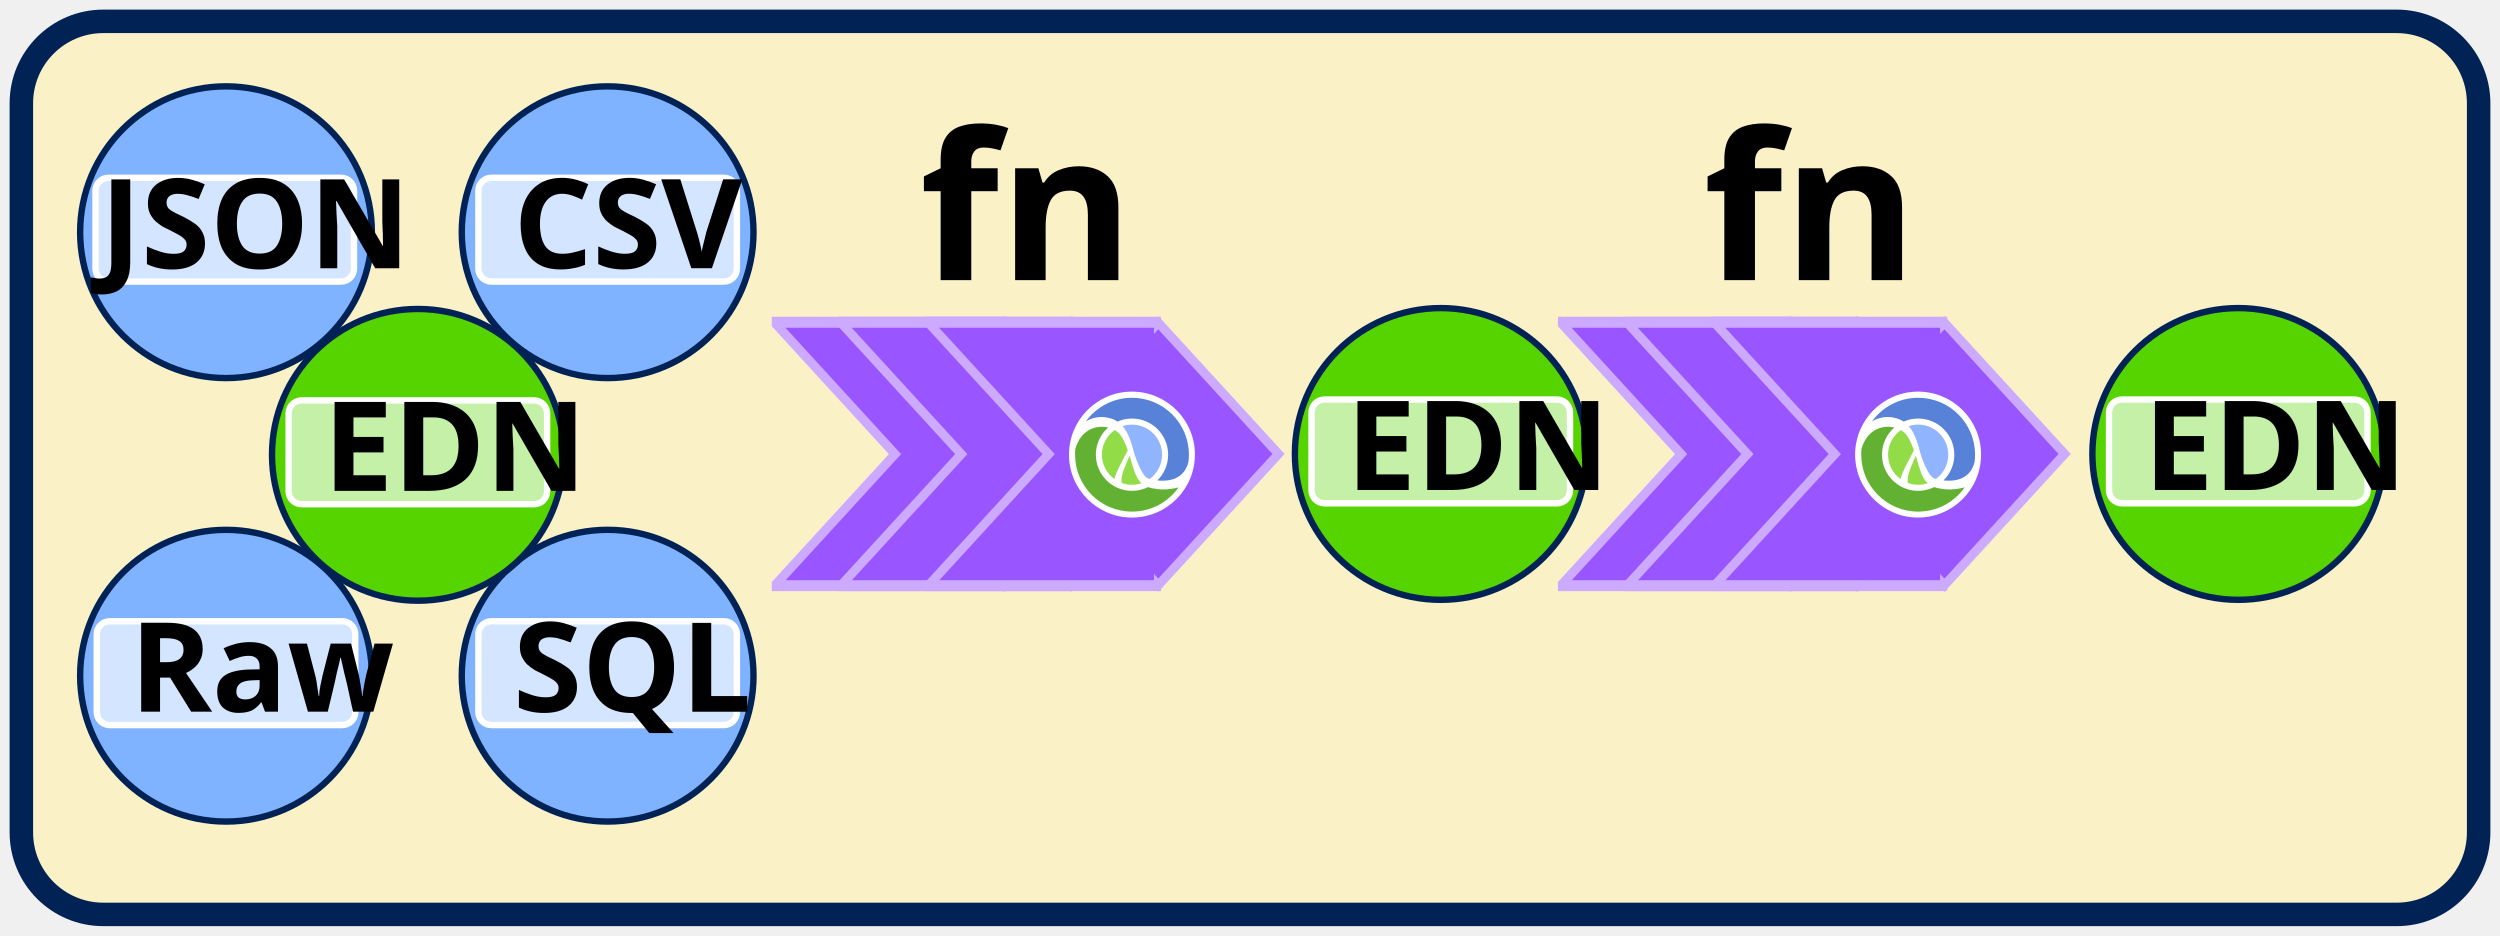
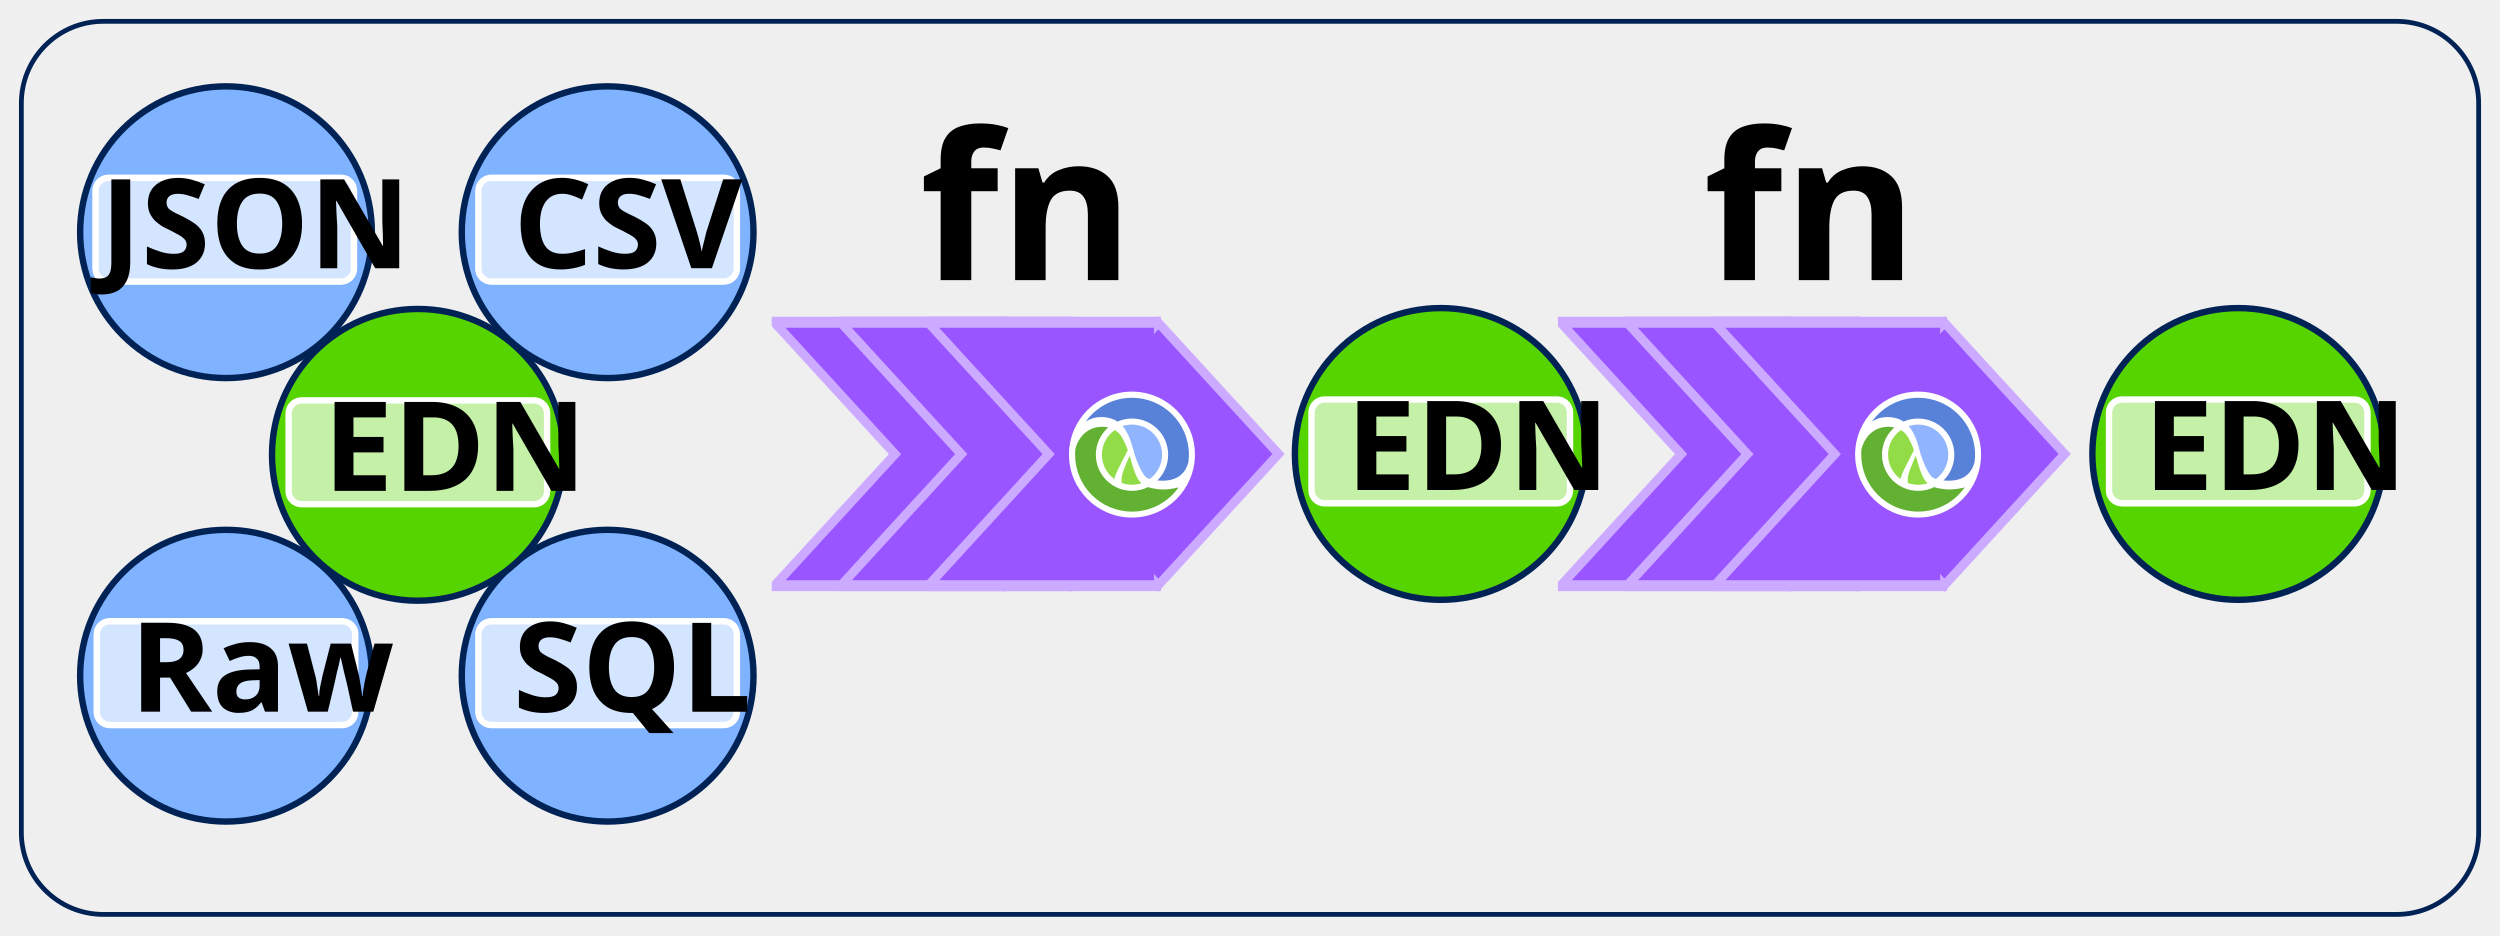
<svg xmlns="http://www.w3.org/2000/svg" xmlns:xlink="http://www.w3.org/1999/xlink" width="1040.993" height="389.648" viewBox="0 0 275.429 103.094" version="1.1" id="svg8">
  <defs id="defs2">
    <marker orient="auto" refY="0" refX="0" id="marker6377" style="overflow:visible">
      <path id="path6375" style="fill:#008000;fill-opacity:1;fill-rule:evenodd;stroke:#000000;stroke-width:0.625;stroke-linejoin:round;stroke-opacity:1" d="M 8.719,4.034 -2.207,0.016 8.719,-4.002 c -1.745,2.372 -1.735,5.617 -6e-7,8.035 z" transform="matrix(-1.1,0,0,-1.1,-1.1,0)" />
    </marker>
    <marker orient="auto" refY="0" refX="0" id="Arrow2Lend" style="overflow:visible">
      <path id="path5346" style="fill:#008000;fill-opacity:1;fill-rule:evenodd;stroke:#000000;stroke-width:0.625;stroke-linejoin:round;stroke-opacity:1" d="M 8.719,4.034 -2.207,0.016 8.719,-4.002 c -1.745,2.372 -1.735,5.617 -6e-7,8.035 z" transform="matrix(-1.1,0,0,-1.1,-1.1,0)" />
    </marker>
    <linearGradient id="linearGradient4221">
      <stop id="stop4223" offset="0" style="stop-color:#c0c0dc;stop-opacity:1" />
      <stop style="stop-color:#c0c0dd;stop-opacity:1" offset="0.114" id="stop4225" />
      <stop id="stop4227" offset="0.479" style="stop-color:#a191bf;stop-opacity:1" />
      <stop id="stop4229" offset="1" style="stop-color:#625681;stop-opacity:1" />
    </linearGradient>
    <linearGradient gradientTransform="matrix(0.4887125,0,0,0.4887125,7.567404,560.782)" xlink:href="#linearGradient4274" id="linearGradient7595" x1="-0.654" y1="934.566" x2="46.893" y2="951.898" gradientUnits="userSpaceOnUse" />
    <linearGradient id="linearGradient4274">
      <stop id="stop4276" offset="0" style="stop-color:#eeeeec;stop-opacity:1" />
      <stop style="stop-color:#eeeeec;stop-opacity:1" offset="0.084" id="stop4181" />
      <stop id="stop4280" offset="0.351" style="stop-color:#eeeeec;stop-opacity:1" />
      <stop id="stop4282" offset="1" style="stop-color:#e0d5d5;stop-opacity:1" />
    </linearGradient>
    <linearGradient xlink:href="#linearGradient7589" id="linearGradient4317" x1="303.644" y1="608.878" x2="396.91" y2="672.258" gradientUnits="userSpaceOnUse" gradientTransform="matrix(0.1922971,0.06206447,-0.1003191,0.1702386,27.9476,914.5521)" />
    <linearGradient id="linearGradient7589">
      <stop id="stop7591" offset="0" style="stop-color:#351347;stop-opacity:1" />
      <stop id="stop7593" offset="1" style="stop-color:#5c3566;stop-opacity:0;" />
    </linearGradient>
    <linearGradient xlink:href="#linearGradient4311" id="linearGradient4301" x1="306.884" y1="425.158" x2="377.032" y2="364.663" gradientUnits="userSpaceOnUse" gradientTransform="matrix(0.07485012,0.08932098,-0.08626544,0.06221301,53.22269,961.6441)" />
    <linearGradient id="linearGradient4311">
      <stop style="stop-color:#351e47;stop-opacity:1" offset="0" id="stop4313" />
      <stop style="stop-color:#5c3566;stop-opacity:0;" offset="1" id="stop4315" />
    </linearGradient>
    <linearGradient xlink:href="#linearGradient4274" id="linearGradient4230" x1="267.654" y1="527.335" x2="329.167" y2="429.496" gradientUnits="userSpaceOnUse" gradientTransform="matrix(0.1515328,0.0143268,-0.0143268,0.1515328,-12.64197,950.2851)" />
    <linearGradient xlink:href="#linearGradient4196" id="linearGradient5577" x1="308.41" y1="511.441" x2="190.849" y2="465.961" gradientUnits="userSpaceOnUse" gradientTransform="matrix(-0.13467,0.03941451,0.04093431,0.1398628,58.64004,937.7004)" />
    <linearGradient id="linearGradient4196">
      <stop style="stop-color:#ffffff;stop-opacity:1" offset="0" id="stop4198" />
      <stop id="stop4200" offset="0.114" style="stop-color:#fffff2;stop-opacity:1" />
      <stop style="stop-color:#d2acd2;stop-opacity:1" offset="0.479" id="stop4202" />
      <stop style="stop-color:#123069;stop-opacity:1" offset="1" id="stop4204" />
    </linearGradient>
    <radialGradient xlink:href="#linearGradient6003" id="radialGradient5136-0-6-65" cx="322.171" cy="472.517" fx="322.171" fy="472.517" r="169" gradientUnits="userSpaceOnUse" gradientTransform="matrix(0.3389967,0.2147401,-0.1968862,0.269826,-1209.226,-630.6322)" />
    <linearGradient id="linearGradient6003">
      <stop id="stop6005" offset="0" style="stop-color:#c2c6db;stop-opacity:1" />
      <stop style="stop-color:#bab1e0;stop-opacity:1" offset="0.34" id="stop6007" />
      <stop style="stop-color:#8d77a3;stop-opacity:1" offset="0.444" id="stop6009" />
      <stop id="stop6011" offset="0.552" style="stop-color:#675a84;stop-opacity:1" />
      <stop id="stop6013" offset="1" style="stop-color:#050846;stop-opacity:1" />
    </linearGradient>
    <radialGradient xlink:href="#linearGradient6003" id="radialGradient5136-0-6-6-8-3-1" cx="322.171" cy="472.517" fx="322.171" fy="472.517" r="169" gradientUnits="userSpaceOnUse" gradientTransform="matrix(0.1902571,0.1047134,-0.1104996,0.1315748,-966.7619,-798.6685)" />
    <radialGradient xlink:href="#linearGradient6003" id="radialGradient5136-0-6-6-8-8-8" cx="322.171" cy="472.517" fx="322.171" fy="472.517" r="169" gradientUnits="userSpaceOnUse" gradientTransform="matrix(0.1361054,0.07855904,-0.0790488,0.09871133,-780.5823,-1164.647)" />
    <radialGradient xlink:href="#linearGradient6003" id="radialGradient5136-0-6-6-8-6" cx="322.171" cy="472.517" fx="322.171" fy="472.517" r="169" gradientUnits="userSpaceOnUse" gradientTransform="matrix(0.184454,0.09675949,-0.1071292,0.1215805,-859.3738,-1098.305)" />
    <radialGradient xlink:href="#linearGradient6003" id="radialGradient5136-0-6-6-2" cx="322.171" cy="472.517" fx="322.171" fy="472.517" r="169" gradientUnits="userSpaceOnUse" gradientTransform="matrix(0.3358231,0.2051248,-0.1950431,0.2577443,-945.1424,-758.6536)" />
    <radialGradient xlink:href="#linearGradient6003" id="radialGradient5136-0-6-65-3" cx="322.171" cy="472.517" fx="322.171" fy="472.517" r="169" gradientUnits="userSpaceOnUse" gradientTransform="matrix(0.3533023,0.2238022,-0.2051948,0.2812126,-702.2763,-398.3032)" />
    <radialGradient xlink:href="#linearGradient6003" id="radialGradient5136-0-6-6-8-3-1-9" cx="322.171" cy="472.517" fx="322.171" fy="472.517" r="169" gradientUnits="userSpaceOnUse" gradientTransform="matrix(0.1982859,0.1091323,-0.1151626,0.1371272,-658.0303,-481.713)" />
    <radialGradient xlink:href="#linearGradient6003" id="radialGradient5136-0-6-6-8-8-8-5" cx="322.171" cy="472.517" fx="322.171" fy="472.517" r="169" gradientUnits="userSpaceOnUse" gradientTransform="matrix(0.141849,0.08187422,-0.08238465,0.1028769,-643.9823,-766.0172)" />
    <radialGradient xlink:href="#linearGradient6003" id="radialGradient5136-0-6-6-2-1" cx="322.171" cy="472.517" fx="322.171" fy="472.517" r="169" gradientUnits="userSpaceOnUse" gradientTransform="matrix(0.3499948,0.2137811,-0.2032739,0.2686211,-680.6067,-453.6625)" />
    <radialGradient xlink:href="#linearGradient6003" id="radialGradient5136-0-6-6-8-6-9" cx="322.171" cy="472.517" fx="322.171" fy="472.517" r="169" gradientUnits="userSpaceOnUse" gradientTransform="matrix(0.192238,0.1008427,-0.1116501,0.1267112,-724.7406,-701.3335)" />
    <radialGradient xlink:href="#linearGradient6003" id="radialGradient5136-0-6-65-2" cx="322.171" cy="472.517" fx="322.171" fy="472.517" r="169" gradientUnits="userSpaceOnUse" gradientTransform="matrix(0.3389967,0.2147401,-0.1968862,0.269826,-1209.226,-630.6322)" />
    <radialGradient xlink:href="#linearGradient6003" id="radialGradient5136-0-6-6-8-3-1-2" cx="322.171" cy="472.517" fx="322.171" fy="472.517" r="169" gradientUnits="userSpaceOnUse" gradientTransform="matrix(0.1902571,0.1047134,-0.1104996,0.1315748,-966.7619,-798.6685)" />
    <radialGradient xlink:href="#linearGradient6003" id="radialGradient5136-0-6-6-8-8-8-0" cx="322.171" cy="472.517" fx="322.171" fy="472.517" r="169" gradientUnits="userSpaceOnUse" gradientTransform="matrix(0.1361054,0.07855904,-0.0790488,0.09871133,-780.5823,-1164.647)" />
    <radialGradient xlink:href="#linearGradient6003" id="radialGradient5136-0-6-6-8-6-2" cx="322.171" cy="472.517" fx="322.171" fy="472.517" r="169" gradientUnits="userSpaceOnUse" gradientTransform="matrix(0.184454,0.09675949,-0.1071292,0.1215805,-859.3738,-1098.305)" />
    <radialGradient xlink:href="#linearGradient6003" id="radialGradient5136-0-6-6-2-3" cx="322.171" cy="472.517" fx="322.171" fy="472.517" r="169" gradientUnits="userSpaceOnUse" gradientTransform="matrix(0.3358231,0.2051248,-0.1950431,0.2577443,-945.1424,-758.6536)" />
    <radialGradient xlink:href="#linearGradient6003" id="radialGradient5136-0-6-65-3-7" cx="322.171" cy="472.517" fx="322.171" fy="472.517" r="169" gradientUnits="userSpaceOnUse" gradientTransform="matrix(0.3533023,0.2238022,-0.2051948,0.2812126,-702.2763,-398.3032)" />
    <radialGradient xlink:href="#linearGradient6003" id="radialGradient5136-0-6-6-8-3-1-9-5" cx="322.171" cy="472.517" fx="322.171" fy="472.517" r="169" gradientUnits="userSpaceOnUse" gradientTransform="matrix(0.1982859,0.1091323,-0.1151626,0.1371272,-658.0303,-481.713)" />
    <radialGradient xlink:href="#linearGradient6003" id="radialGradient5136-0-6-6-8-8-8-5-9" cx="322.171" cy="472.517" fx="322.171" fy="472.517" r="169" gradientUnits="userSpaceOnUse" gradientTransform="matrix(0.141849,0.08187422,-0.08238465,0.1028769,-643.9823,-766.0172)" />
    <radialGradient xlink:href="#linearGradient6003" id="radialGradient5136-0-6-6-2-1-2" cx="322.171" cy="472.517" fx="322.171" fy="472.517" r="169" gradientUnits="userSpaceOnUse" gradientTransform="matrix(0.3499948,0.2137811,-0.2032739,0.2686211,-680.6067,-453.6625)" />
    <radialGradient xlink:href="#linearGradient6003" id="radialGradient5136-0-6-6-8-6-9-2" cx="322.171" cy="472.517" fx="322.171" fy="472.517" r="169" gradientUnits="userSpaceOnUse" gradientTransform="matrix(0.192238,0.1008427,-0.1116501,0.1267112,-724.7406,-701.3335)" />
    <radialGradient gradientTransform="matrix(0.3533023,0.2238022,-0.2051948,0.2812126,-702.2763,-398.3032)" gradientUnits="userSpaceOnUse" r="169" fy="472.517" fx="322.171" cy="472.517" cx="322.171" id="radialGradient5136-0-6-65-3-7-8-4-2" xlink:href="#linearGradient6003" />
    <radialGradient gradientTransform="matrix(0.3499948,0.2137811,-0.2032739,0.2686211,-680.6067,-453.6625)" gradientUnits="userSpaceOnUse" r="169" fy="472.517" fx="322.171" cy="472.517" cx="322.171" id="radialGradient5136-0-6-6-2-1-2-1-8-4" xlink:href="#linearGradient6003" />
    <radialGradient gradientTransform="matrix(0.192238,0.1008427,-0.1116501,0.1267112,-724.7406,-701.3335)" gradientUnits="userSpaceOnUse" r="169" fy="472.517" fx="322.171" cy="472.517" cx="322.171" id="radialGradient5136-0-6-6-8-6-9-2-4-7-1" xlink:href="#linearGradient6003" />
    <radialGradient gradientTransform="matrix(0.1982859,0.1091323,-0.1151626,0.1371272,-658.0303,-481.713)" gradientUnits="userSpaceOnUse" r="169" fy="472.517" fx="322.171" cy="472.517" cx="322.171" id="radialGradient5136-0-6-6-8-3-1-9-5-9-1-8" xlink:href="#linearGradient6003" />
    <radialGradient gradientTransform="matrix(0.141849,0.08187422,-0.08238465,0.1028769,-643.9823,-766.0172)" gradientUnits="userSpaceOnUse" r="169" fy="472.517" fx="322.171" cy="472.517" cx="322.171" id="radialGradient5136-0-6-6-8-8-8-5-9-2-7-5" xlink:href="#linearGradient6003" />
    <marker orient="auto" refY="0" refX="0" id="marker6377-3" style="overflow:visible">
      <path id="path6375-7" style="fill:#008000;fill-opacity:1;fill-rule:evenodd;stroke:#000000;stroke-width:0.625;stroke-linejoin:round;stroke-opacity:1" d="M 8.719,4.034 -2.207,0.016 8.719,-4.002 c -1.745,2.372 -1.735,5.617 -6e-7,8.035 z" transform="matrix(-1.1,0,0,-1.1,-1.1,0)" />
    </marker>
    <marker orient="auto" refY="0" refX="0" id="marker6377-4" style="overflow:visible">
      <path id="path6375-74" style="fill:#008000;fill-opacity:1;fill-rule:evenodd;stroke:#000000;stroke-width:0.625;stroke-linejoin:round;stroke-opacity:1" d="M 8.719,4.034 -2.207,0.016 8.719,-4.002 c -1.745,2.372 -1.735,5.617 -6e-7,8.035 z" transform="matrix(-1.1,0,0,-1.1,-1.1,0)" />
    </marker>
    <marker orient="auto" refY="0" refX="0" id="marker6377-6" style="overflow:visible">
      <path id="path6375-8" style="fill:#008000;fill-opacity:1;fill-rule:evenodd;stroke:#000000;stroke-width:0.625;stroke-linejoin:round;stroke-opacity:1" d="M 8.719,4.034 -2.207,0.016 8.719,-4.002 c -1.745,2.372 -1.735,5.617 -6e-7,8.035 z" transform="matrix(-1.1,0,0,-1.1,-1.1,0)" />
    </marker>
    <marker orient="auto" refY="0" refX="0" id="marker6377-49" style="overflow:visible">
      <path id="path6375-2" style="fill:#008000;fill-opacity:1;fill-rule:evenodd;stroke:#000000;stroke-width:0.625;stroke-linejoin:round;stroke-opacity:1" d="M 8.719,4.034 -2.207,0.016 8.719,-4.002 c -1.745,2.372 -1.735,5.617 -6e-7,8.035 z" transform="matrix(-1.1,0,0,-1.1,-1.1,0)" />
    </marker>
    <marker orient="auto" refY="0" refX="0" id="marker6377-2" style="overflow:visible">
      <path id="path6375-6" style="fill:#008000;fill-opacity:1;fill-rule:evenodd;stroke:#000000;stroke-width:0.625;stroke-linejoin:round;stroke-opacity:1" d="M 8.719,4.034 -2.207,0.016 8.719,-4.002 c -1.745,2.372 -1.735,5.617 -6e-7,8.035 z" transform="matrix(-1.1,0,0,-1.1,-1.1,0)" />
    </marker>
    <marker orient="auto" refY="0" refX="0" id="marker6377-26" style="overflow:visible">
      <path id="path6375-1" style="fill:#008000;fill-opacity:1;fill-rule:evenodd;stroke:#000000;stroke-width:0.625;stroke-linejoin:round;stroke-opacity:1" d="M 8.719,4.034 -2.207,0.016 8.719,-4.002 c -1.745,2.372 -1.735,5.617 -6e-7,8.035 z" transform="matrix(-1.1,0,0,-1.1,-1.1,0)" />
    </marker>
    <marker orient="auto" refY="0" refX="0" id="marker6377-2-6" style="overflow:visible">
      <path id="path6375-6-1" style="fill:#008000;fill-opacity:1;fill-rule:evenodd;stroke:#000000;stroke-width:0.625;stroke-linejoin:round;stroke-opacity:1" d="M 8.719,4.034 -2.207,0.016 8.719,-4.002 c -1.745,2.372 -1.735,5.617 -6e-7,8.035 z" transform="matrix(-1.1,0,0,-1.1,-1.1,0)" />
    </marker>
    <marker orient="auto" refY="0" refX="0" id="marker6377-49-1" style="overflow:visible">
      <path id="path6375-2-5" style="fill:#008000;fill-opacity:1;fill-rule:evenodd;stroke:#000000;stroke-width:0.625;stroke-linejoin:round;stroke-opacity:1" d="M 8.719,4.034 -2.207,0.016 8.719,-4.002 c -1.745,2.372 -1.735,5.617 -6e-7,8.035 z" transform="matrix(-1.1,0,0,-1.1,-1.1,0)" />
    </marker>
    <marker orient="auto" refY="0" refX="0" id="marker6377-9" style="overflow:visible">
      <path id="path6375-84" style="fill:#008000;fill-opacity:1;fill-rule:evenodd;stroke:#000000;stroke-width:0.625;stroke-linejoin:round;stroke-opacity:1" d="M 8.719,4.034 -2.207,0.016 8.719,-4.002 c -1.745,2.372 -1.735,5.617 -6e-7,8.035 z" transform="matrix(-1.1,0,0,-1.1,-1.1,0)" />
    </marker>
  </defs>
  <g id="layer1" transform="translate(-73.34865,-9.918702)" style="display:inline" />
  <g id="layer2" transform="translate(-73.34865,-17.7187)">
-     <rect style="fill:#fbf1c7;fill-opacity:1;stroke:#002255;stroke-width:2.588;stroke-miterlimit:4;stroke-dasharray:none" id="rect276" width="270.724" height="98.389" x="75.701" y="20.071" ry="9.027" />
+     <rect style="fill:#fbf1c7;fill-opacity:0.004;stroke:#002255;stroke-width:0.529;stroke-miterlimit:4;stroke-dasharray:none" id="rect276" width="270.724" height="98.389" x="75.701" y="20.071" ry="9.027" />
    <g id="g6013" transform="translate(3.704167)">
      <g transform="matrix(1.039942,0,0,1.602481,-1.533422,-203.1935)" id="g4486">
        <path style="fill:#9955ff;fill-opacity:1;stroke:#ccaaff;stroke-width:0.752;stroke-miterlimit:4;stroke-dasharray:none" d="m 150.579,160.01 v 0.08 l 12.681,8.987 -12.681,8.987 v 0.059 h 24.21 v -0.089 l 0.083,0.059 12.738,-9.027 -12.738,-9.027 -0.083,0.059 v -0.088 z" id="rect3336-2-2" />
        <path style="fill:#9955ff;fill-opacity:1;stroke:#ccaaff;stroke-width:0.752;stroke-miterlimit:4;stroke-dasharray:none" d="m 157.598,160.01 v 0.08 l 12.681,8.987 -12.681,8.987 v 0.059 h 24.21 v -0.089 l 0.083,0.059 12.738,-9.027 -12.738,-9.027 -0.083,0.059 v -0.088 z" id="rect3336-2-5-9" />
        <path style="fill:#9955ff;fill-opacity:1;stroke:#ccaaff;stroke-width:0.752;stroke-miterlimit:4;stroke-dasharray:none" d="m 166.858,160.01 v 0.08 l 12.681,8.987 -12.681,8.987 v 0.059 h 24.21 v -0.089 l 0.083,0.059 12.738,-9.027 -12.738,-9.027 -0.083,0.059 v -0.088 z" id="rect3336-2-5-3-1" />
      </g>
      <g id="g21504-0-1" transform="matrix(0.05420179,0,0,0.05420179,187.4146,60.86293)">
        <path style="fill:#ffffff" id="path8-6-8" d="M 127.999,0 C 57.423,0 0,57.423 0,128.001 0,198.585 57.423,256.005 127.999,256.005 198.577,256.005 256,198.585 256,128.001 256,57.423 198.577,0 127.999,0" />
        <path style="fill:#91dc47" id="path10-8-7" d="m 123.318,130.303 c -1.15,2.492 -2.419,5.292 -3.733,8.272 -4.645,10.524 -9.789,23.33 -11.668,31.534 -0.675,2.922 -1.093,6.543 -1.085,10.558 0,1.588 0.085,3.257 0.22,4.957 6.567,2.413 13.66,3.74 21.067,3.753 6.743,-0.013 13.221,-1.127 19.284,-3.143 -1.425,-1.303 -2.785,-2.692 -4.023,-4.257 -8.22,-10.482 -12.806,-25.844 -20.062,-51.674" />
        <path style="fill:#91dc47" id="path12-9-9" d="m 92.97,78.225 c -15.699,11.064 -25.972,29.312 -26.011,49.992 0.039,20.371 10.003,38.383 25.307,49.493 3.754,-15.637 13.164,-29.955 27.275,-58.655 -0.838,-2.302 -1.793,-4.822 -2.862,-7.469 -3.909,-9.806 -9.551,-21.194 -14.586,-26.351 -2.567,-2.694 -5.682,-5.022 -9.123,-7.01" />
        <path style="fill:#63b132" id="path14-2-2" d="m 181.394,198.367 c -8.1,-1.015 -14.785,-2.24 -20.633,-4.303 -9.836,4.884 -20.913,7.643 -32.642,7.643 -40.584,0 -73.483,-32.894 -73.488,-73.49 0,-22.027 9.704,-41.773 25.056,-55.24 -4.106,-0.992 -8.388,-1.571 -12.762,-1.563 -21.562,0.203 -44.323,12.136 -53.799,44.363 -0.886,4.691 -0.675,8.238 -0.675,12.442 0,63.885 51.791,115.676 115.671,115.676 39.122,0 73.682,-19.439 94.611,-49.169 -11.32,2.821 -22.206,4.17 -31.528,4.199 -3.494,0 -6.774,-0.187 -9.811,-0.558" />
        <path style="fill:#90b4fe" id="path16-6-0" d="m 159.658,175.953 c 0.714,0.354 2.333,0.932 4.586,1.571 15.157,-11.127 25.007,-29.05 25.046,-49.307 h -0.006 c -0.057,-33.771 -27.386,-61.096 -61.165,-61.163 -6.714,0.013 -13.164,1.121 -19.203,3.122 12.419,14.156 18.391,34.386 24.168,56.515 0.003,0.01 0.008,0.018 0.01,0.026 0.011,0.018 1.848,6.145 5.002,14.274 3.132,8.118 7.594,18.168 12.46,25.492 3.195,4.908 6.709,8.435 9.102,9.47" />
        <path style="fill:#5881d8" id="path18-6-2" d="m 128.122,12.541 c -38.744,0 -73.016,19.073 -94.008,48.318 10.925,-6.842 22.08,-9.31 31.815,-9.222 13.446,0.039 24.017,4.208 29.089,7.06 1.225,0.706 2.388,1.466 3.527,2.247 9.05,-3.986 19.05,-6.215 29.574,-6.215 40.589,0.005 73.493,32.899 73.499,73.488 h -0.006 c 0,20.464 -8.37,38.967 -21.863,52.291 3.312,0.371 6.844,0.602 10.451,0.584 12.811,0.006 26.658,-2.821 37.039,-11.552 6.769,-5.702 12.44,-14.051 15.585,-26.569 0.615,-4.835 0.969,-9.75 0.969,-14.752 0,-63.882 -51.786,-115.678 -115.671,-115.678" />
      </g>
    </g>
    <g id="g6000" transform="translate(0,1.8909807e-6)">
      <g transform="matrix(1.727052,0,0,1.727052,-455.6651,-256.6991)" id="g5594">
        <circle style="fill:#80b3ff;fill-opacity:1;stroke:#002255;stroke-width:0.408;stroke-miterlimit:4;stroke-dasharray:none" id="path5464" cx="320.727" cy="173.707" r="9.305" />
        <rect style="fill:#ffffff;fill-opacity:0.654;stroke:#ffffff;stroke-width:0.409;stroke-miterlimit:4;stroke-dasharray:none" id="rect5470" width="16.489" height="6.62" x="312.403" y="170.236" ry="0.828" />
        <text xml:space="preserve" style="font-style:normal;font-weight:normal;font-size:7.946px;line-height:1.25;font-family:sans-serif;letter-spacing:0px;word-spacing:0px;fill:#000000;fill-opacity:1;stroke:none;stroke-width:0.199" x="312.695" y="176.004" id="text5474">
          <tspan id="tspan5472" x="312.695" y="176.004" style="font-style:normal;font-variant:normal;font-weight:bold;font-stretch:normal;font-family:'Ubuntu Mono';-inkscape-font-specification:'Ubuntu Mono Bold';stroke-width:0.199">JSON</tspan>
        </text>
      </g>
      <g transform="matrix(1.727052,0,0,1.727052,-445.9549,-283.6235)" id="g5576">
        <circle style="fill:#80b3ff;fill-opacity:1;stroke:#002255;stroke-width:0.408;stroke-miterlimit:4;stroke-dasharray:none" id="path5464-3" cx="339.45" cy="189.297" r="9.305" />
        <rect style="fill:#ffffff;fill-opacity:0.654;stroke:#ffffff;stroke-width:0.409;stroke-miterlimit:4;stroke-dasharray:none" id="rect5470-6" width="16.489" height="6.62" x="331.205" y="185.825" ry="0.828" />
        <text xml:space="preserve" style="font-style:normal;font-weight:normal;font-size:7.946px;line-height:1.25;font-family:sans-serif;letter-spacing:0px;word-spacing:0px;fill:#000000;fill-opacity:1;stroke:none;stroke-width:0.199" x="333.431" y="191.594" id="text5474-7">
          <tspan id="tspan5472-5" x="333.431" y="191.594" style="font-style:normal;font-variant:normal;font-weight:bold;font-stretch:normal;font-family:'Ubuntu Mono';-inkscape-font-specification:'Ubuntu Mono Bold';stroke-width:0.199">CSV</tspan>
        </text>
      </g>
      <g transform="matrix(1.727052,0,0,1.727052,-455.6712,-272.0069)" id="g5582">
        <circle style="fill:#80b3ff;fill-opacity:1;stroke:#002255;stroke-width:0.408;stroke-miterlimit:4;stroke-dasharray:none" id="path5464-3-3" cx="320.731" cy="210.861" r="9.305" />
        <rect style="fill:#ffffff;fill-opacity:0.654;stroke:#ffffff;stroke-width:0.409;stroke-miterlimit:4;stroke-dasharray:none" id="rect5470-6-5" width="16.489" height="6.62" x="312.486" y="207.389" ry="0.828" />
        <text xml:space="preserve" style="font-style:normal;font-weight:normal;font-size:7.946px;line-height:1.25;font-family:sans-serif;letter-spacing:0px;word-spacing:0px;fill:#000000;fill-opacity:1;stroke:none;stroke-width:0.199" x="314.6" y="213.157" id="text5474-7-6">
          <tspan id="tspan5472-5-2" x="314.6" y="213.157" style="font-style:normal;font-variant:normal;font-weight:bold;font-stretch:normal;font-family:'Ubuntu Mono';-inkscape-font-specification:'Ubuntu Mono Bold';stroke-width:0.199">Raw</tspan>
        </text>
      </g>
      <g transform="matrix(1.727052,0,0,1.727052,-462.1766,-275.7768)" id="g5588">
        <circle style="fill:#80b3ff;fill-opacity:1;stroke:#002255;stroke-width:0.408;stroke-miterlimit:4;stroke-dasharray:none" id="path5464-3-9" cx="348.843" cy="213.043" r="9.305" />
        <rect style="fill:#ffffff;fill-opacity:0.654;stroke:#ffffff;stroke-width:0.409;stroke-miterlimit:4;stroke-dasharray:none" id="rect5470-6-1" width="16.489" height="6.62" x="340.598" y="209.572" ry="0.828" />
        <text xml:space="preserve" style="font-style:normal;font-weight:normal;font-size:7.946px;line-height:1.25;font-family:sans-serif;letter-spacing:0px;word-spacing:0px;fill:#000000;fill-opacity:1;stroke:none;stroke-width:0.199" x="342.823" y="215.34" id="text5474-7-2">
          <tspan id="tspan5472-5-7" x="342.823" y="215.34" style="font-style:normal;font-variant:normal;font-weight:bold;font-stretch:normal;font-family:'Ubuntu Mono';-inkscape-font-specification:'Ubuntu Mono Bold';stroke-width:0.199">SQL</tspan>
        </text>
      </g>
      <g id="g5973">
        <circle style="fill:#55d400;fill-opacity:1;stroke:#002255;stroke-width:0.705;stroke-miterlimit:4;stroke-dasharray:none" id="path5464-0" cx="119.387" cy="67.828" r="16.071" />
        <rect style="fill:#ffffff;fill-opacity:0.654;stroke:#ffffff;stroke-width:0.707;stroke-miterlimit:4;stroke-dasharray:none" id="rect5470-9" width="28.477" height="11.433" x="105.148" y="61.832" ry="1.429" />
        <text xml:space="preserve" style="font-style:normal;font-weight:normal;font-size:13.724px;line-height:1.25;font-family:sans-serif;letter-spacing:0px;word-spacing:0px;fill:#000000;fill-opacity:1;stroke:none;stroke-width:0.343" x="108.978" y="71.794" id="text5474-3">
          <tspan id="tspan5472-6" x="108.978" y="71.794" style="font-style:normal;font-variant:normal;font-weight:bold;font-stretch:normal;font-family:'Ubuntu Mono';-inkscape-font-specification:'Ubuntu Mono Bold';stroke-width:0.343">EDN</tspan>
        </text>
      </g>
    </g>
    <g id="g5940" transform="translate(2.645834)">
      <circle r="16.071" cy="67.731" cx="229.434" id="path5464-0-3" style="fill:#55d400;fill-opacity:1;stroke:#002255;stroke-width:0.705;stroke-miterlimit:4;stroke-dasharray:none" />
      <rect ry="1.429" y="61.735" x="215.196" height="11.433" width="28.477" id="rect5470-9-1" style="fill:#ffffff;fill-opacity:0.654;stroke:#ffffff;stroke-width:0.707;stroke-miterlimit:4;stroke-dasharray:none" />
      <text id="text5474-3-9" y="71.698" x="219.025" style="font-style:normal;font-weight:normal;font-size:13.724px;line-height:1.25;font-family:sans-serif;letter-spacing:0px;word-spacing:0px;fill:#000000;fill-opacity:1;stroke:none;stroke-width:0.343" xml:space="preserve">
        <tspan style="font-style:normal;font-variant:normal;font-weight:bold;font-stretch:normal;font-family:'Ubuntu Mono';-inkscape-font-specification:'Ubuntu Mono Bold';stroke-width:0.343" y="71.698" x="219.025" id="tspan5472-6-4">EDN</tspan>
      </text>
    </g>
    <g id="g6026" transform="translate(3.704167)">
      <g transform="matrix(1.039942,0,0,1.602481,85.07801,-203.1935)" id="g4486-7">
        <path style="fill:#9955ff;fill-opacity:1;stroke:#ccaaff;stroke-width:0.752;stroke-miterlimit:4;stroke-dasharray:none" d="m 150.579,160.01 v 0.08 l 12.681,8.987 -12.681,8.987 v 0.059 h 24.21 v -0.089 l 0.083,0.059 12.738,-9.027 -12.738,-9.027 -0.083,0.059 v -0.088 z" id="rect3336-2-2-8" />
        <path style="fill:#9955ff;fill-opacity:1;stroke:#ccaaff;stroke-width:0.752;stroke-miterlimit:4;stroke-dasharray:none" d="m 157.598,160.01 v 0.08 l 12.681,8.987 -12.681,8.987 v 0.059 h 24.21 v -0.089 l 0.083,0.059 12.738,-9.027 -12.738,-9.027 -0.083,0.059 v -0.088 z" id="rect3336-2-5-9-4" />
        <path style="fill:#9955ff;fill-opacity:1;stroke:#ccaaff;stroke-width:0.752;stroke-miterlimit:4;stroke-dasharray:none" d="m 166.858,160.01 v 0.08 l 12.681,8.987 -12.681,8.987 v 0.059 h 24.21 v -0.089 l 0.083,0.059 12.738,-9.027 -12.738,-9.027 -0.083,0.059 v -0.088 z" id="rect3336-2-5-3-1-5" />
      </g>
      <g id="g21504-0-1-6" transform="matrix(0.05420179,0,0,0.05420179,274.0261,60.86293)">
        <path style="fill:#ffffff" id="path8-6-8-3" d="M 127.999,0 C 57.423,0 0,57.423 0,128.001 0,198.585 57.423,256.005 127.999,256.005 198.577,256.005 256,198.585 256,128.001 256,57.423 198.577,0 127.999,0" />
        <path style="fill:#91dc47" id="path10-8-7-2" d="m 123.318,130.303 c -1.15,2.492 -2.419,5.292 -3.733,8.272 -4.645,10.524 -9.789,23.33 -11.668,31.534 -0.675,2.922 -1.093,6.543 -1.085,10.558 0,1.588 0.085,3.257 0.22,4.957 6.567,2.413 13.66,3.74 21.067,3.753 6.743,-0.013 13.221,-1.127 19.284,-3.143 -1.425,-1.303 -2.785,-2.692 -4.023,-4.257 -8.22,-10.482 -12.806,-25.844 -20.062,-51.674" />
        <path style="fill:#91dc47" id="path12-9-9-0" d="m 92.97,78.225 c -15.699,11.064 -25.972,29.312 -26.011,49.992 0.039,20.371 10.003,38.383 25.307,49.493 3.754,-15.637 13.164,-29.955 27.275,-58.655 -0.838,-2.302 -1.793,-4.822 -2.862,-7.469 -3.909,-9.806 -9.551,-21.194 -14.586,-26.351 -2.567,-2.694 -5.682,-5.022 -9.123,-7.01" />
        <path style="fill:#63b132" id="path14-2-2-6" d="m 181.394,198.367 c -8.1,-1.015 -14.785,-2.24 -20.633,-4.303 -9.836,4.884 -20.913,7.643 -32.642,7.643 -40.584,0 -73.483,-32.894 -73.488,-73.49 0,-22.027 9.704,-41.773 25.056,-55.24 -4.106,-0.992 -8.388,-1.571 -12.762,-1.563 -21.562,0.203 -44.323,12.136 -53.799,44.363 -0.886,4.691 -0.675,8.238 -0.675,12.442 0,63.885 51.791,115.676 115.671,115.676 39.122,0 73.682,-19.439 94.611,-49.169 -11.32,2.821 -22.206,4.17 -31.528,4.199 -3.494,0 -6.774,-0.187 -9.811,-0.558" />
        <path style="fill:#90b4fe" id="path16-6-0-1" d="m 159.658,175.953 c 0.714,0.354 2.333,0.932 4.586,1.571 15.157,-11.127 25.007,-29.05 25.046,-49.307 h -0.006 c -0.057,-33.771 -27.386,-61.096 -61.165,-61.163 -6.714,0.013 -13.164,1.121 -19.203,3.122 12.419,14.156 18.391,34.386 24.168,56.515 0.003,0.01 0.008,0.018 0.01,0.026 0.011,0.018 1.848,6.145 5.002,14.274 3.132,8.118 7.594,18.168 12.46,25.492 3.195,4.908 6.709,8.435 9.102,9.47" />
        <path style="fill:#5881d8" id="path18-6-2-5" d="m 128.122,12.541 c -38.744,0 -73.016,19.073 -94.008,48.318 10.925,-6.842 22.08,-9.31 31.815,-9.222 13.446,0.039 24.017,4.208 29.089,7.06 1.225,0.706 2.388,1.466 3.527,2.247 9.05,-3.986 19.05,-6.215 29.574,-6.215 40.589,0.005 73.493,32.899 73.499,73.488 h -0.006 c 0,20.464 -8.37,38.967 -21.863,52.291 3.312,0.371 6.844,0.602 10.451,0.584 12.811,0.006 26.658,-2.821 37.039,-11.552 6.769,-5.702 12.44,-14.051 15.585,-26.569 0.615,-4.835 0.969,-9.75 0.969,-14.752 0,-63.882 -51.786,-115.678 -115.671,-115.678" />
      </g>
    </g>
    <g transform="translate(90.50598)" id="g5940-5">
      <circle r="16.071" cy="67.731" cx="229.434" id="path5464-0-3-4" style="fill:#55d400;fill-opacity:1;stroke:#002255;stroke-width:0.705;stroke-miterlimit:4;stroke-dasharray:none" />
      <rect ry="1.429" y="61.735" x="215.196" height="11.433" width="28.477" id="rect5470-9-1-7" style="fill:#ffffff;fill-opacity:0.654;stroke:#ffffff;stroke-width:0.707;stroke-miterlimit:4;stroke-dasharray:none" />
      <text id="text5474-3-9-6" y="71.698" x="219.025" style="font-style:normal;font-weight:normal;font-size:13.724px;line-height:1.25;font-family:sans-serif;letter-spacing:0px;word-spacing:0px;fill:#000000;fill-opacity:1;stroke:none;stroke-width:0.343" xml:space="preserve">
        <tspan style="font-style:normal;font-variant:normal;font-weight:bold;font-stretch:normal;font-family:'Ubuntu Mono';-inkscape-font-specification:'Ubuntu Mono Bold';stroke-width:0.343" y="71.698" x="219.025" id="tspan5472-6-4-5">EDN</tspan>
      </text>
    </g>
    <text xml:space="preserve" style="font-style:normal;font-weight:normal;font-size:10.583px;line-height:1.25;font-family:sans-serif;letter-spacing:0px;word-spacing:0px;fill:#000000;fill-opacity:1;stroke:none;stroke-width:0.265" x="174.684" y="48.582" id="text6030">
      <tspan id="tspan6028" x="174.684" y="48.582" style="font-style:normal;font-variant:normal;font-weight:bold;font-stretch:normal;font-size:22.578px;font-family:'Ubuntu Mono';-inkscape-font-specification:'Ubuntu Mono Bold';stroke-width:0.265">fn</tspan>
    </text>
    <text xml:space="preserve" style="font-style:normal;font-weight:normal;font-size:10.583px;line-height:1.25;font-family:sans-serif;letter-spacing:0px;word-spacing:0px;fill:#000000;fill-opacity:1;stroke:none;stroke-width:0.265" x="261.022" y="48.582" id="text6030-6">
      <tspan id="tspan6028-9" x="261.022" y="48.582" style="font-style:normal;font-variant:normal;font-weight:bold;font-stretch:normal;font-size:22.578px;font-family:'Ubuntu Mono';-inkscape-font-specification:'Ubuntu Mono Bold';stroke-width:0.265">fn</tspan>
    </text>
  </g>
</svg>
